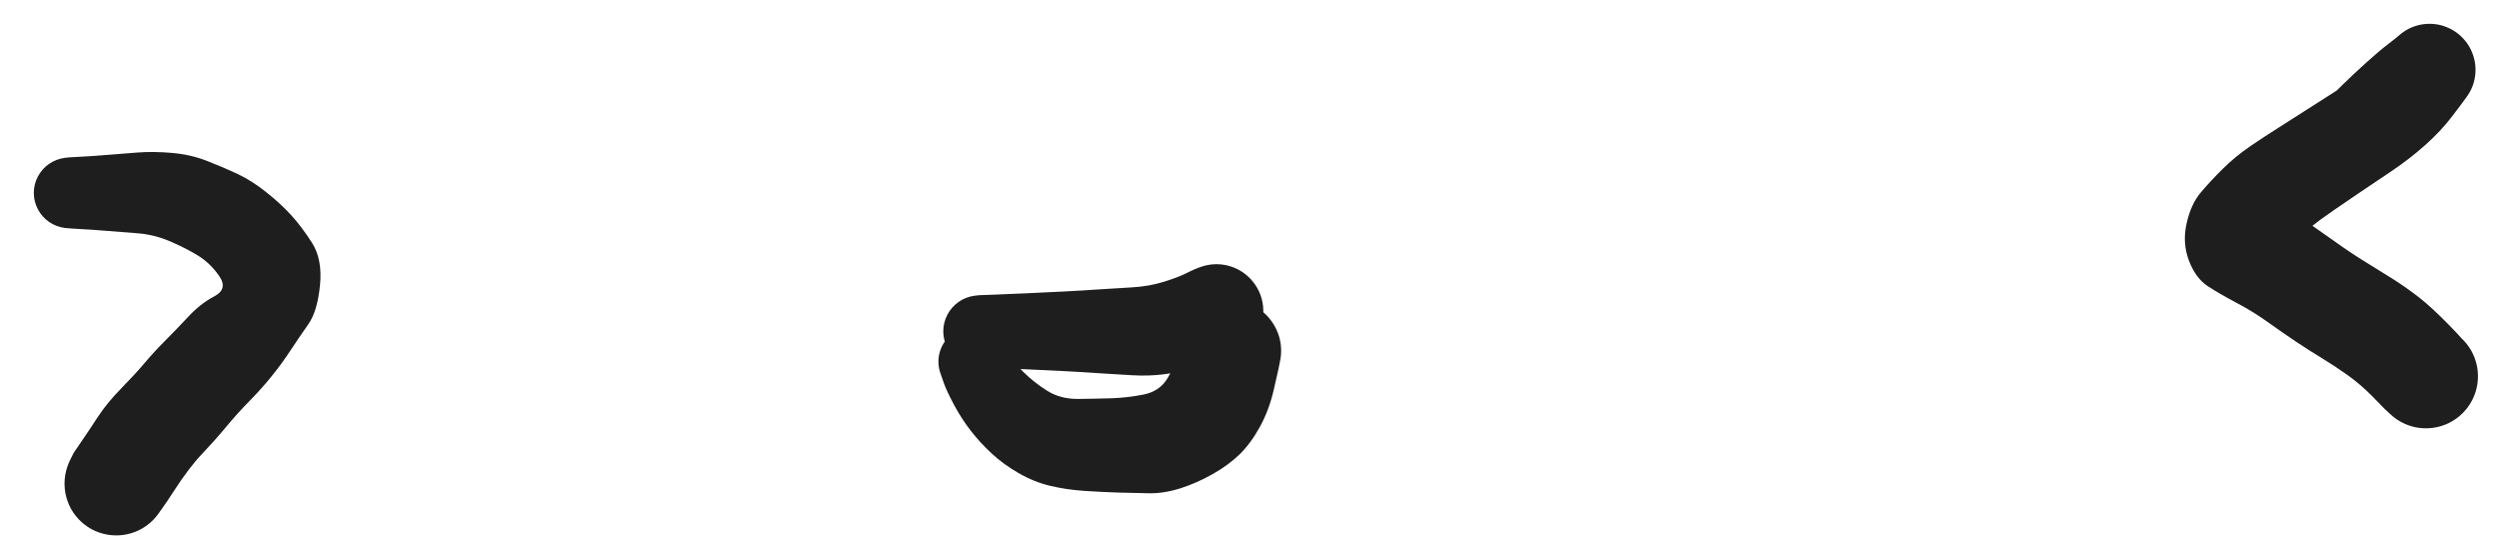
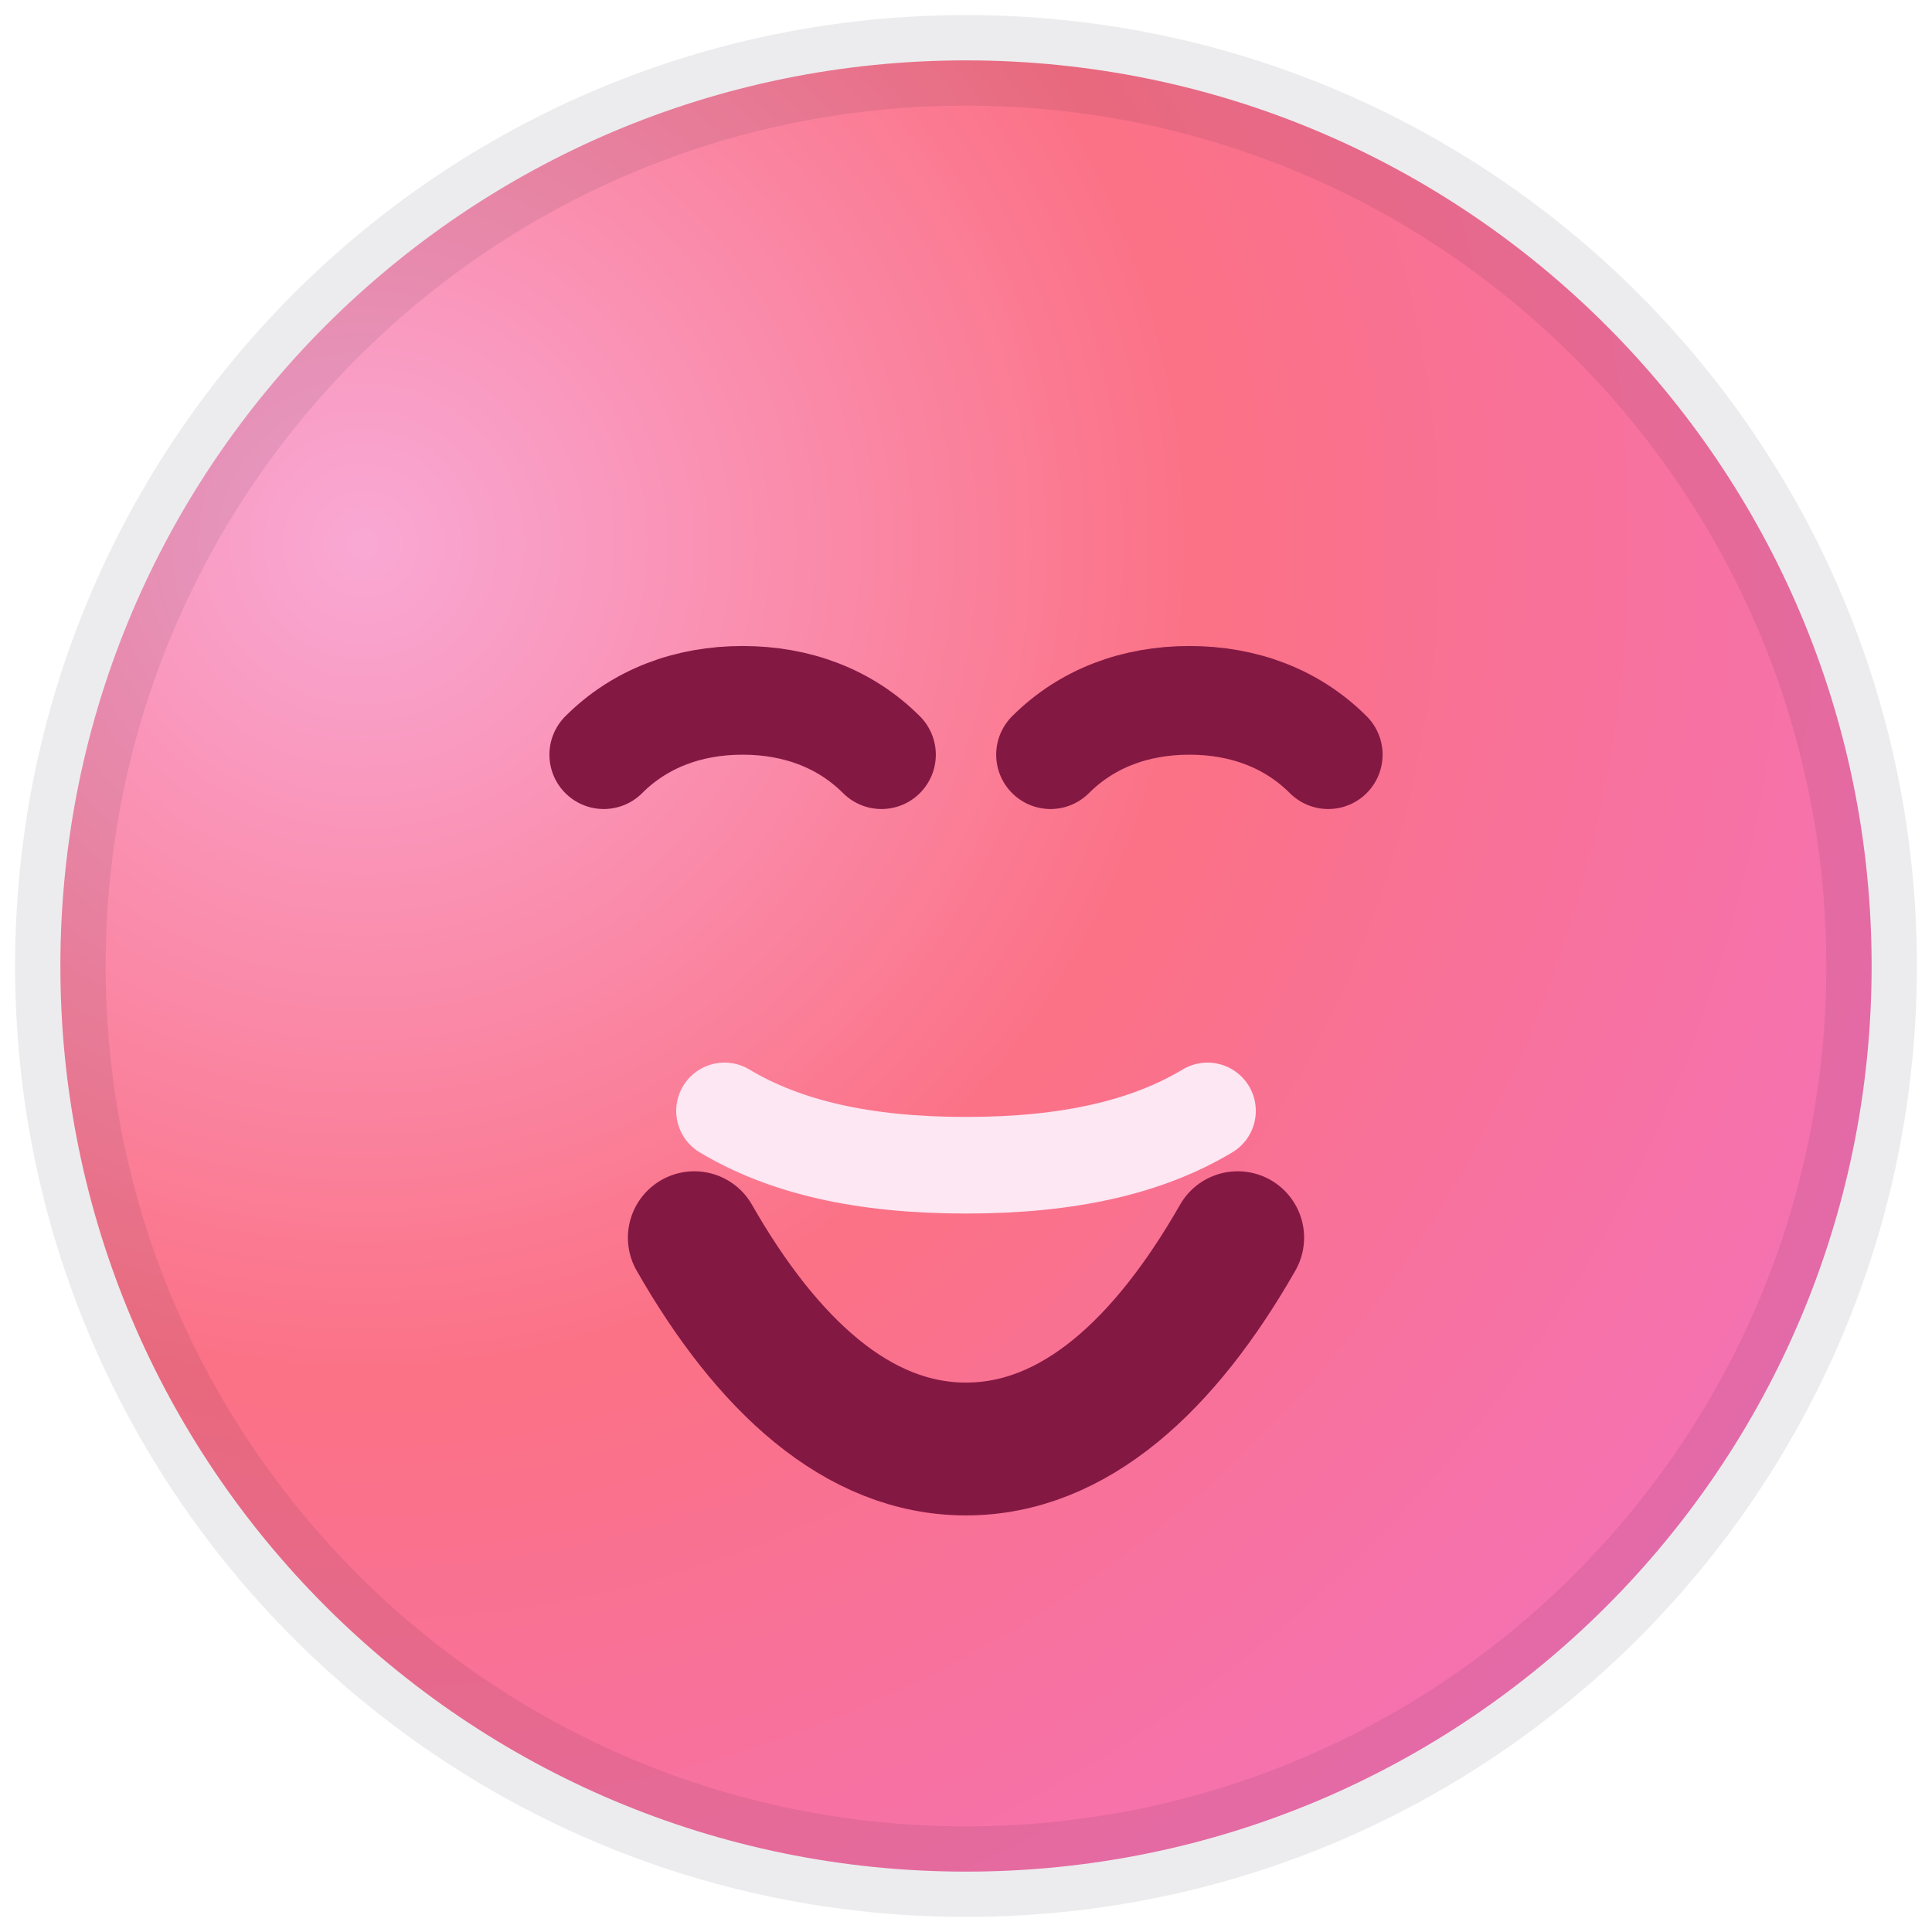
- <svg xmlns="http://www.w3.org/2000/svg" version="1.1" viewBox="0 0 361.44 79.92" width="1084.32" height="239.76">
+ <svg xmlns="http://www.w3.org/2000/svg" viewBox="0 0 32 32" fill="none">
+   <circle cx="16" cy="16" r="15" fill="url(#grad4)" stroke="rgba(15,23,42,0.08)" stroke-width="1.5" />
  <defs>
-     <style class="style-fonts">
-       </style>
+     <radialGradient id="grad4" cx="0" cy="0" r="1" gradientUnits="userSpaceOnUse" gradientTransform="translate(6 9) rotate(60) scale(28)">
+       <stop stop-color="#F9A8D4" />
+       <stop offset="0.5" stop-color="#FB7185" />
+       <stop offset="1" stop-color="#F472B6" />
+     </radialGradient>
  </defs>
-   <g transform="translate(141.6196 47.8979) rotate(0 17.16542 -1.465863)" stroke="none">
-     <path fill="#1e1e1e" d="M 0,-5.22 Q 0,-5.22 1.93,-5.29 3.87,-5.36 6.93,-5.50 9.99,-5.64 12.36,-5.76 14.73,-5.88 17.17,-6.05 19.61,-6.22 22.08,-6.35 24.55,-6.49 26.72,-7.16 28.89,-7.84 30.05,-8.44 31.21,-9.04 32.27,-9.38 33.33,-9.72 34.44,-9.70 35.55,-9.68 36.59,-9.31 37.64,-8.94 38.51,-8.25 39.39,-7.56 39.99,-6.63 40.60,-5.71 40.88,-4.63 41.16,-3.56 41.08,-2.45 41.00,-1.34 40.57,-0.32 40.15,0.70 39.41,1.53 38.68,2.37 37.72,2.92 36.76,3.48 35.67,3.70 34.58,3.92 33.48,3.78 32.38,3.64 31.38,3.16 30.38,2.68 29.59,1.90 28.79,1.13 28.29,0.14 27.79,-0.84 27.63,-1.94 27.46,-3.04 27.66,-4.13 27.86,-5.23 28.40,-6.20 28.93,-7.17 29.75,-7.92 30.57,-8.67 31.58,-9.12 32.60,-9.57 33.71,-9.67 34.81,-9.77 35.89,-9.52 36.97,-9.26 37.91,-8.67 38.86,-8.08 39.56,-7.22 40.26,-6.37 40.66,-5.33 41.05,-4.29 41.09,-3.18 41.13,-2.07 40.82,-1.01 40.51,0.05 39.87,0.96 39.23,1.87 38.33,2.52 37.44,3.18 37.44,3.18 37.44,3.18 35.61,4.08 33.78,4.98 31.29,5.47 28.79,5.95 26.67,6.22 24.56,6.49 22.08,6.35 19.61,6.22 17.17,6.05 14.73,5.88 12.36,5.76 9.99,5.64 6.93,5.50 3.87,5.36 1.93,5.29 0,5.22 -0.62,5.15 -1.25,5.07 -1.84,4.85 -2.43,4.63 -2.94,4.27 -3.46,3.91 -3.88,3.44 -4.30,2.97 -4.59,2.41 -4.88,1.85 -5.04,1.24 -5.19,0.63 -5.19,-0.00 -5.19,-0.63 -5.04,-1.24 -4.88,-1.85 -4.59,-2.41 -4.30,-2.97 -3.88,-3.44 -3.46,-3.91 -2.94,-4.27 -2.42,-4.63 -1.84,-4.85 -1.25,-5.07 -0.62,-5.15 0.00,-5.22 0.00,-5.22 L 0,-5.22 Z" />
-   </g>
-   <g transform="translate(10 27.88916) rotate(0 14.94952 21.01545)" stroke="none">
-     <path fill="#1e1e1e" d="M 0,-5.14 Q 0,-5.14 1.66,-5.23 3.33,-5.31 5.46,-5.49 7.59,-5.67 9.91,-5.84 12.22,-6.02 14.89,-5.78 17.56,-5.55 19.87,-4.65 22.18,-3.76 24.32,-2.76 26.45,-1.76 28.50,-0.11 30.56,1.52 32.09,3.19 33.63,4.87 35.15,7.25 36.66,9.64 36.28,13.39 35.90,17.13 34.60,18.98 33.30,20.83 32.00,22.80 30.70,24.77 29.30,26.49 27.91,28.22 26.10,30.07 24.29,31.91 22.71,33.82 21.12,35.74 19.25,37.71 17.37,39.67 15.17,43.07 12.97,46.47 12.10,47.34 11.23,48.20 10.13,48.75 9.03,49.29 7.81,49.45 6.59,49.61 5.39,49.38 4.18,49.15 3.11,48.54 2.04,47.93 1.23,47.01 0.41,46.10 -0.06,44.97 -0.55,43.84 -0.64,42.61 -0.74,41.39 -0.44,40.20 -0.14,39.01 0.51,37.97 1.18,36.94 2.14,36.17 3.10,35.41 4.25,34.99 5.41,34.57 6.63,34.54 7.86,34.51 9.04,34.87 10.21,35.23 11.20,35.95 12.20,36.67 12.91,37.67 13.63,38.67 13.98,39.85 14.34,41.02 14.31,42.25 14.27,43.48 13.84,44.63 13.42,45.78 12.64,46.74 11.87,47.69 10.83,48.35 9.80,49.01 8.60,49.30 7.41,49.59 6.19,49.49 4.96,49.39 3.84,48.90 2.71,48.41 1.80,47.59 0.89,46.77 0.28,45.69 -0.31,44.62 -0.54,43.42 -0.76,42.21 -0.59,40.99 -0.42,39.78 0.11,38.68 0.66,37.58 0.66,37.58 0.66,37.58 1.75,35.98 2.85,34.38 4.17,32.36 5.49,30.35 7.49,28.31 9.49,26.27 10.90,24.61 12.31,22.94 13.91,21.34 15.51,19.74 17.25,17.88 18.99,16.01 21.00,14.95 23.01,13.89 21.70,12.01 20.40,10.12 18.49,8.97 16.57,7.83 14.40,6.92 12.22,6.02 9.91,5.84 7.59,5.67 5.46,5.49 3.33,5.31 1.66,5.23 0,5.14 -0.61,5.07 -1.23,4.99 -1.81,4.77 -2.39,4.55 -2.90,4.20 -3.41,3.85 -3.82,3.38 -4.23,2.92 -4.52,2.37 -4.81,1.82 -4.96,1.22 -5.11,0.62 -5.11,-0.00 -5.11,-0.62 -4.96,-1.22 -4.81,-1.82 -4.52,-2.37 -4.23,-2.92 -3.82,-3.38 -3.41,-3.85 -2.90,-4.20 -2.39,-4.55 -1.81,-4.77 -1.23,-4.99 -0.61,-5.07 0.00,-5.14 0.00,-5.14 L 0,-5.14 Z" />
-   </g>
-   <g transform="translate(140.7226 52.27563) rotate(0 18.64167 5.270145)" stroke="none">
-     <path fill="#1e1e1e" d="M 4.58,-2.08 Q 4.58,-2.08 5.15,-1.07 5.71,-0.06 7.28,1.49 8.86,3.05 10.77,4.24 12.68,5.43 15.26,5.40 17.84,5.37 20.12,5.30 22.39,5.22 24.70,4.76 27.00,4.29 28.12,2.44 29.24,0.58 29.80,-1.80 30.37,-4.19 30.97,-5.22 31.57,-6.26 32.47,-7.05 33.37,-7.83 34.47,-8.29 35.58,-8.75 36.77,-8.84 37.96,-8.92 39.12,-8.62 40.28,-8.32 41.28,-7.66 42.28,-7.01 43.02,-6.06 43.75,-5.12 44.15,-4.00 44.55,-2.87 44.57,-1.67 44.59,-0.48 44.23,0.65 43.86,1.79 43.15,2.75 42.44,3.72 41.46,4.40 40.48,5.09 39.34,5.43 38.19,5.76 37.00,5.72 35.80,5.67 34.68,5.25 33.57,4.82 32.64,4.06 31.72,3.30 31.09,2.28 30.45,1.27 30.18,0.11 29.91,-1.05 30.02,-2.24 30.13,-3.43 30.61,-4.52 31.10,-5.62 31.91,-6.50 32.72,-7.38 33.76,-7.95 34.81,-8.53 35.99,-8.74 37.17,-8.95 38.35,-8.78 39.53,-8.60 40.60,-8.06 41.66,-7.51 42.50,-6.66 43.33,-5.80 43.85,-4.72 44.37,-3.65 44.52,-2.46 44.66,-1.27 44.42,-0.10 44.19,1.06 44.19,1.06 44.19,1.06 43.52,4.01 42.85,6.96 41.53,9.38 40.20,11.81 38.58,13.40 36.95,14.98 34.68,16.26 32.42,17.54 30.07,18.30 27.73,19.06 25.54,19.04 23.36,19.01 21.12,18.94 18.87,18.87 16.21,18.70 13.55,18.53 11.15,17.96 8.76,17.38 6.56,16.10 4.35,14.82 2.69,13.27 1.02,11.72 -0.30,10.02 -1.63,8.31 -2.72,6.29 -3.80,4.26 -4.19,3.17 -4.58,2.08 -4.77,1.50 -4.95,0.92 -4.99,0.32 -5.03,-0.28 -4.92,-0.88 -4.81,-1.48 -4.57,-2.03 -4.32,-2.59 -3.95,-3.07 -3.57,-3.55 -3.10,-3.92 -2.62,-4.30 -2.07,-4.55 -1.51,-4.80 -0.92,-4.91 -0.32,-5.03 0.28,-4.99 0.89,-4.96 1.47,-4.78 2.05,-4.60 2.57,-4.29 3.09,-3.98 3.52,-3.55 3.95,-3.12 4.27,-2.60 4.58,-2.08 4.58,-2.08 L 4.58,-2.08 Z" />
-   </g>
-   <g transform="translate(322.2562 34.30422) rotate(0 14.52126 -2.101597)" stroke="none">
-     <path fill="#1e1e1e" d="M -3.20,-4.21 Q -3.20,-4.21 -1.43,-5.61 0.33,-7.01 3.39,-9.64 6.45,-12.28 8.81,-14.53 11.18,-16.78 13.01,-18.56 14.84,-20.35 16.47,-21.96 18.10,-23.56 19.97,-25.24 21.84,-26.93 23.01,-27.82 24.18,-28.71 24.79,-29.24 25.40,-29.77 26.12,-30.14 26.84,-30.50 27.63,-30.69 28.41,-30.87 29.22,-30.86 30.03,-30.85 30.81,-30.65 31.59,-30.44 32.30,-30.06 33.01,-29.68 33.61,-29.13 34.20,-28.59 34.66,-27.92 35.11,-27.25 35.38,-26.49 35.66,-25.74 35.75,-24.93 35.83,-24.13 35.73,-23.33 35.62,-22.53 35.32,-21.78 35.03,-21.03 34.56,-20.37 34.10,-19.71 32.44,-17.53 30.79,-15.35 28.50,-13.32 26.21,-11.29 23.62,-9.55 21.03,-7.81 19.23,-6.60 17.43,-5.38 15.37,-3.97 13.31,-2.56 11.61,-1.21 9.91,0.13 8.46,1.87 7.00,3.60 5.83,-0.31 4.65,-4.24 2.74,-5.42 0.82,-6.60 2.90,-6.14 4.97,-5.68 7.10,-4.70 9.23,-3.72 11.29,-2.30 13.34,-0.88 15.62,0.74 17.90,2.37 19.97,3.63 22.03,4.89 23.93,6.09 25.82,7.30 27.60,8.68 29.38,10.06 32.01,12.74 34.65,15.43 35.24,16.52 35.82,17.60 36.03,18.82 36.24,20.03 36.05,21.25 35.86,22.47 35.30,23.56 34.73,24.66 33.84,25.51 32.95,26.37 31.84,26.90 30.72,27.42 29.50,27.57 28.27,27.71 27.06,27.46 25.86,27.20 24.79,26.57 23.73,25.95 22.93,25.01 22.12,24.08 21.65,22.94 21.19,21.80 21.11,20.57 21.03,19.34 21.35,18.14 21.67,16.95 22.36,15.93 23.04,14.90 24.02,14.15 24.99,13.39 26.16,12.99 27.32,12.58 28.56,12.57 29.79,12.56 30.96,12.95 32.13,13.33 33.12,14.07 34.11,14.81 34.81,15.82 35.51,16.84 35.85,18.02 36.19,19.21 36.13,20.44 36.08,21.67 35.63,22.82 35.18,23.97 34.39,24.92 33.60,25.87 32.55,26.51 31.50,27.15 30.30,27.43 29.09,27.70 27.87,27.58 26.64,27.46 25.52,26.95 24.39,26.44 23.49,25.60 22.59,24.76 22.59,24.76 22.59,24.76 20.89,23.02 19.18,21.28 17.32,19.95 15.45,18.62 13.61,17.50 11.77,16.39 9.84,15.10 7.91,13.81 5.74,12.26 3.57,10.71 1.22,9.48 -1.13,8.24 -2.92,7.08 -4.70,5.92 -5.66,3.38 -6.63,0.85 -6.01,-1.95 -5.40,-4.76 -3.94,-6.49 -2.48,-8.21 -0.71,-9.95 1.05,-11.69 3.13,-13.11 5.21,-14.53 7.16,-15.76 9.11,-17.00 11.24,-18.36 13.38,-19.72 15.63,-21.16 17.89,-22.60 19.58,-23.96 21.28,-25.33 22.73,-27.02 24.18,-28.71 24.79,-29.24 25.40,-29.77 26.12,-30.14 26.84,-30.50 27.63,-30.69 28.41,-30.87 29.22,-30.86 30.03,-30.85 30.81,-30.65 31.59,-30.44 32.30,-30.06 33.01,-29.68 33.61,-29.13 34.20,-28.59 34.65,-27.92 35.11,-27.25 35.38,-26.49 35.66,-25.74 35.75,-24.93 35.83,-24.13 35.73,-23.33 35.62,-22.53 35.33,-21.78 35.03,-21.03 34.56,-20.37 34.10,-19.71 32.31,-18.47 30.53,-17.22 28.53,-15.82 26.53,-14.42 24.65,-12.93 22.77,-11.44 20.84,-9.87 18.91,-8.30 16.20,-6.04 13.49,-3.79 10.17,-1.12 6.85,1.54 5.02,2.87 3.20,4.21 2.65,4.53 2.10,4.85 1.49,5.04 0.88,5.22 0.24,5.25 -0.39,5.28 -1.01,5.15 -1.64,5.03 -2.22,4.76 -2.80,4.49 -3.29,4.09 -3.79,3.69 -4.18,3.18 -4.56,2.67 -4.82,2.09 -5.07,1.50 -5.18,0.87 -5.29,0.24 -5.24,-0.38 -5.19,-1.02 -4.99,-1.63 -4.79,-2.23 -4.46,-2.78 -4.12,-3.32 -3.66,-3.76 -3.20,-4.21 -3.20,-4.21 L -3.20,-4.21 Z" />
-   </g>
+   <path d="M10 12.5c.6-.6 1.4-.9 2.3-.9.9 0 1.7.3 2.3.9M17.4 12.5c.6-.6 1.4-.9 2.3-.9.9 0 1.7.3 2.3.9" stroke="#831843" stroke-width="1.8" stroke-linecap="round" />
+   <path d="M12 18.4c1 .6 2.3.9 4 .9s3-.3 4-.9" stroke="#FCE7F3" stroke-width="1.6" stroke-linecap="round" />
+   <path d="M11.5 20.5C12.7 22.6 14.2 24 16 24s3.3-1.4 4.5-3.5" stroke="#831843" stroke-width="2.2" stroke-linecap="round" />
</svg>
